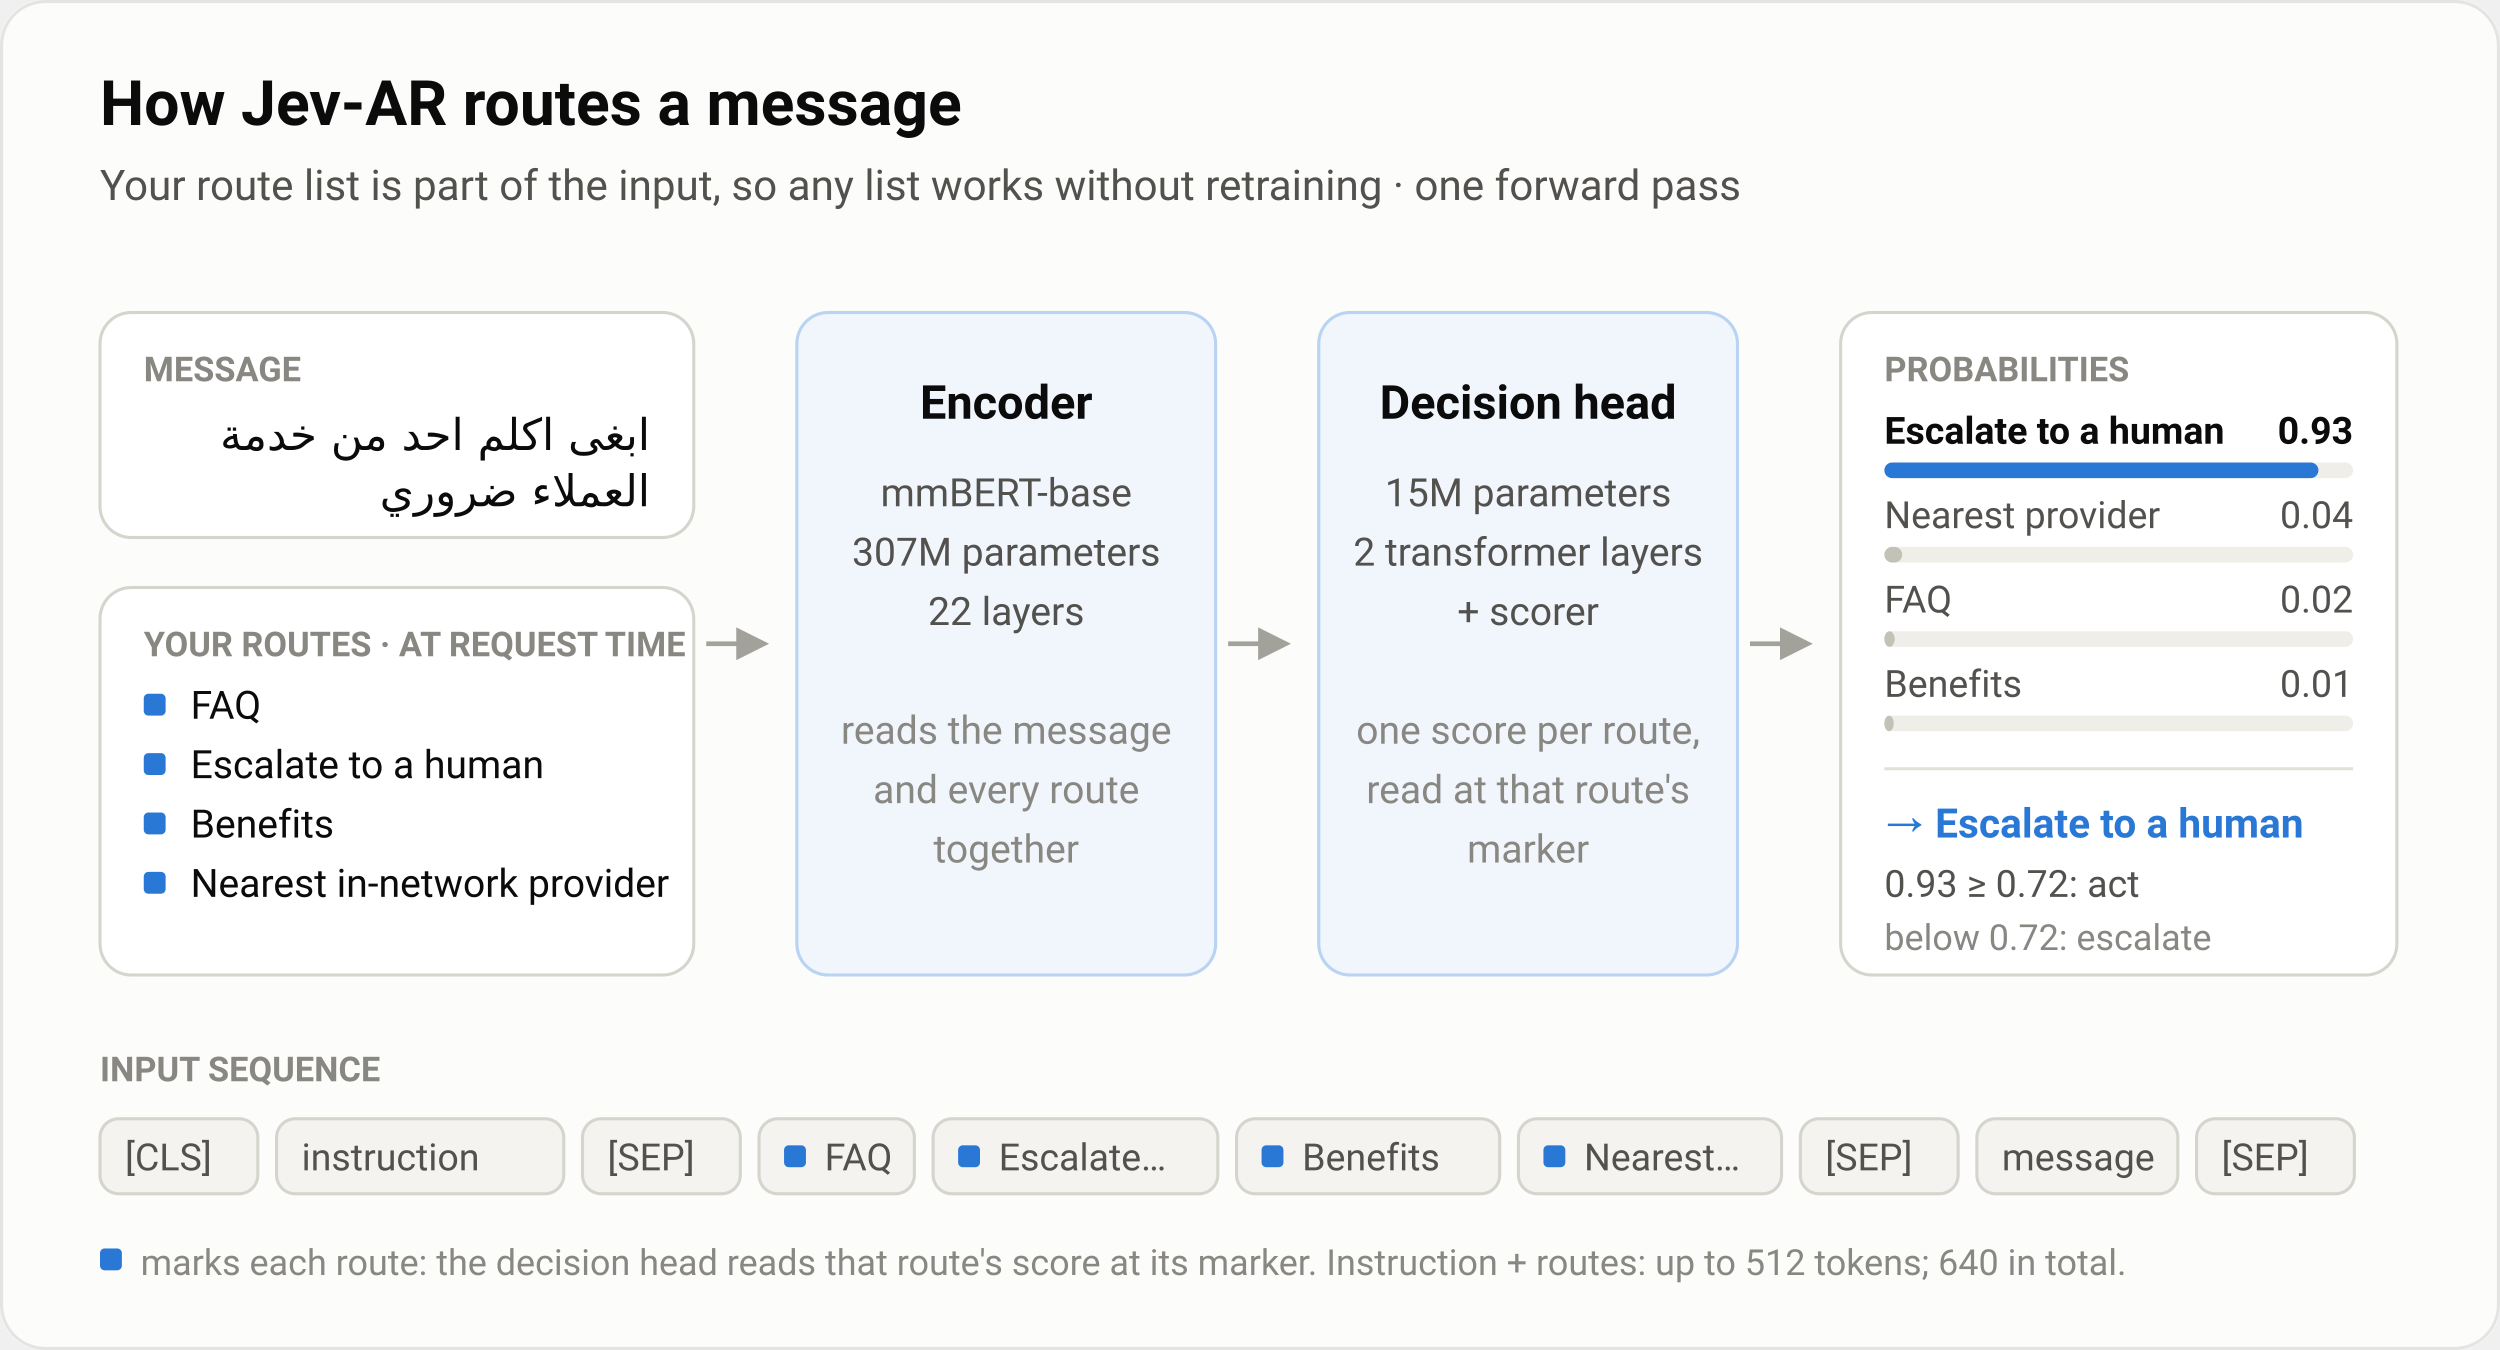
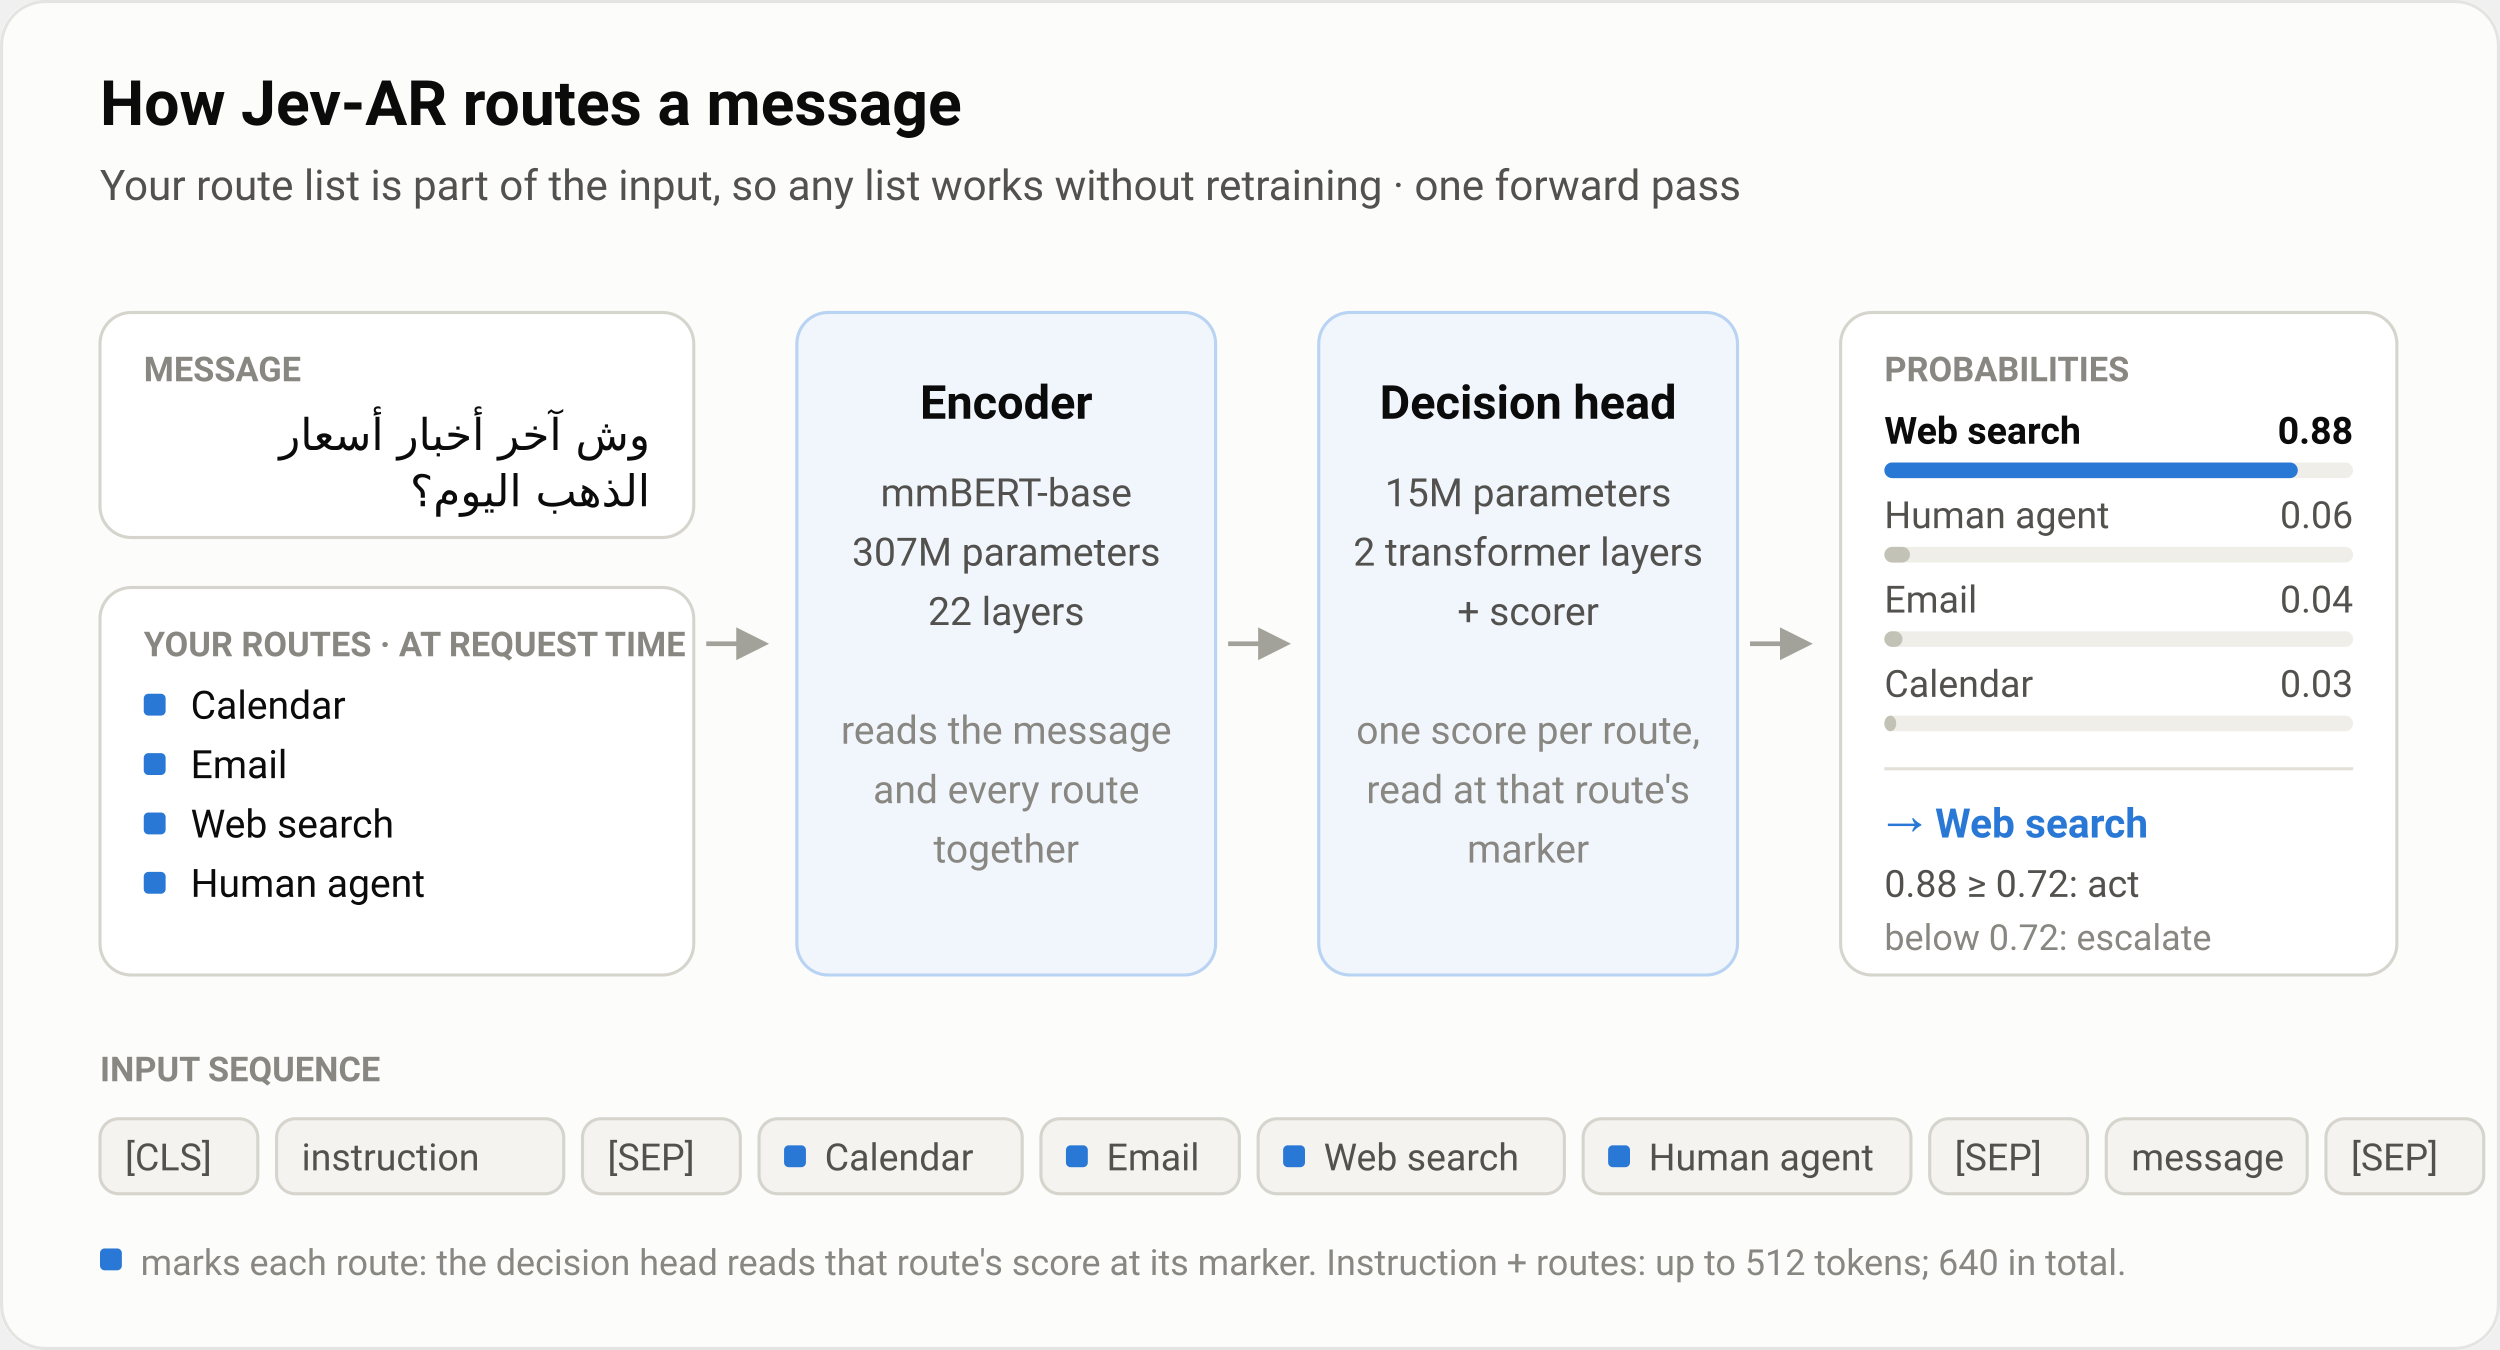
<svg xmlns="http://www.w3.org/2000/svg" viewBox="0 0 800 432" width="800" height="432" role="img" aria-labelledby="t d" font-family="-apple-system, BlinkMacSystemFont, 'Segoe UI', Roboto, Helvetica, Arial, sans-serif">
  <style>
  .surface{fill:#fcfcfb}.frame{fill:none;stroke:rgba(11,11,11,.10)}
  .t1{fill:#0b0b0b}.t2{fill:#52514e}.tm{fill:#898781}.ta{fill:#2a78d6}
  .node{fill:#ffffff;stroke:#d6d5cd;stroke-width:1}.model{fill:#f1f6fd;stroke:#b9d3f3;stroke-width:1}
  .edge{stroke:#a3a29a;stroke-width:1.5;fill:none}.headfill{fill:#a3a29a}
  .mark{fill:#2a78d6}.bar{fill:#2a78d6}.barctx{fill:#c3c2b7}.track{fill:#efeee9}.rule{stroke:#e1e0d9}
  .tok{fill:#f4f3ef;stroke:#d6d5cd}.tokm{fill:#2a78d6}
  @media (prefers-color-scheme: dark){
    .surface{fill:#1a1a19}.frame{stroke:rgba(255,255,255,.10)}
    .t1{fill:#ffffff}.t2{fill:#c3c2b7}.tm{fill:#898781}.ta{fill:#3987e5}
    .node{fill:#222221;stroke:#3a3a37}.model{fill:#1c2635;stroke:#2f4a6e}
    .edge{stroke:#6b6a64}.headfill{fill:#6b6a64}
    .mark{fill:#3987e5}.bar{fill:#3987e5}.barctx{fill:#4a4a46}.track{fill:#2a2a28}.rule{stroke:#2c2c2a}
    .tok{fill:#262625;stroke:#3a3a37}.tokm{fill:#3987e5}
  }
</style>
  <defs>
    <marker id="head" viewBox="0 0 10 10" refX="8" refY="5" markerWidth="7" markerHeight="7" orient="auto">
      <path class="headfill" d="M0,0 L10,5 L0,10 z" />
    </marker>
  </defs>
  <rect class="surface" width="800" height="432" rx="14" />
  <rect class="frame" x=".5" y=".5" width="799" height="431" rx="14" />
  <text class="t1" x="32" y="40" font-size="20" font-weight="650" text-anchor="start">How Jev-AR routes a message</text>
  <text class="t2" x="32" y="64" font-size="13.5" text-anchor="start">Your route list is part of the input, so any list works without retraining · one forward pass</text>
  <rect class="node" x="32" y="100" width="190" height="72" rx="10" />
  <text class="tm" x="46" y="122" font-size="11" font-weight="600" text-anchor="start">MESSAGE</text>
-   <text class="t1" x="208" y="144" font-size="14" text-anchor="end">ابغى اكلم احد من خدمة</text>
-   <text class="t1" x="208" y="162" font-size="14" text-anchor="end">العملاء ضروري</text>
+   <text class="t1" x="208" y="144" font-size="14" text-anchor="end">وش آخر أخبار أسعار</text>
+   <text class="t1" x="208" y="162" font-size="14" text-anchor="end">الذهب اليوم؟</text>
  <rect class="node" x="32" y="188" width="190" height="124" rx="10" />
  <text class="tm" x="46" y="210" font-size="11" font-weight="600" text-anchor="start">YOUR ROUTES · AT REQUEST TIME</text>
  <rect class="mark" x="46" y="222" width="7" height="7" rx="1.5" />
-   <text class="t1" x="61" y="230" font-size="12.5" text-anchor="start">FAQ</text>
+   <text class="t1" x="61" y="230" font-size="12.5" text-anchor="start">Calendar</text>
  <rect class="mark" x="46" y="241" width="7" height="7" rx="1.5" />
-   <text class="t1" x="61" y="249" font-size="12.5" text-anchor="start">Escalate to a human</text>
+   <text class="t1" x="61" y="249" font-size="12.5" text-anchor="start">Email</text>
  <rect class="mark" x="46" y="260" width="7" height="7" rx="1.5" />
-   <text class="t1" x="61" y="268" font-size="12.5" text-anchor="start">Benefits</text>
+   <text class="t1" x="61" y="268" font-size="12.5" text-anchor="start">Web search</text>
  <rect class="mark" x="46" y="279" width="7" height="7" rx="1.5" />
-   <text class="t1" x="61" y="287" font-size="12.5" text-anchor="start">Nearest in-network provider</text>
+   <text class="t1" x="61" y="287" font-size="12.5" text-anchor="start">Human agent</text>
  <rect class="model" x="255" y="100" width="134" height="212" rx="10" />
  <text class="t1" x="322.0" y="134" font-size="15" font-weight="650" text-anchor="middle">Encoder</text>
  <text class="t2" x="322.0" y="162" font-size="12.5" text-anchor="middle">mmBERT-base</text>
  <text class="t2" x="322.0" y="181" font-size="12.5" text-anchor="middle">307M parameters</text>
  <text class="t2" x="322.0" y="200" font-size="12.5" text-anchor="middle">22 layers</text>
  <text class="tm" x="322.0" y="238" font-size="12.5" text-anchor="middle">reads the message</text>
  <text class="tm" x="322.0" y="257" font-size="12.5" text-anchor="middle">and every route</text>
  <text class="tm" x="322.0" y="276" font-size="12.5" text-anchor="middle">together</text>
  <rect class="model" x="422" y="100" width="134" height="212" rx="10" />
  <text class="t1" x="489.0" y="134" font-size="15" font-weight="650" text-anchor="middle">Decision head</text>
  <text class="t2" x="489.0" y="162" font-size="12.5" text-anchor="middle">15M parameters</text>
  <text class="t2" x="489.0" y="181" font-size="12.5" text-anchor="middle">2 transformer layers</text>
  <text class="t2" x="489.0" y="200" font-size="12.5" text-anchor="middle">+ scorer</text>
  <text class="tm" x="489.0" y="238" font-size="12.5" text-anchor="middle">one score per route,</text>
  <text class="tm" x="489.0" y="257" font-size="12.5" text-anchor="middle">read at that route's</text>
  <text class="tm" x="489.0" y="276" font-size="12.5" text-anchor="middle">marker</text>
  <rect class="node" x="589" y="100" width="178" height="212" rx="10" />
  <text class="tm" x="603" y="122" font-size="11" font-weight="600" text-anchor="start">PROBABILITIES</text>
-   <text class="t1" x="603" y="142" font-size="12" font-weight="600" text-anchor="start">Escalate to a human</text>
-   <text class="t1" x="753" y="142" font-size="12" font-weight="600" text-anchor="end">0.93</text>
+   <text class="t1" x="603" y="142" font-size="12" font-weight="600" text-anchor="start">Web search</text>
+   <text class="t1" x="753" y="142" font-size="12" font-weight="600" text-anchor="end">0.88</text>
  <rect class="track" x="603" y="148" width="150" height="5" rx="2.5" />
-   <rect class="bar" x="603" y="148" width="138.9" height="5" rx="2.5" />
-   <text class="t2" x="603" y="169" font-size="12" text-anchor="start">Nearest provider</text>
-   <text class="t2" x="753" y="169" font-size="12" text-anchor="end">0.04</text>
+   <rect class="bar" x="603" y="148" width="132.3" height="5" rx="2.5" />
+   <text class="t2" x="603" y="169" font-size="12" text-anchor="start">Human agent</text>
+   <text class="t2" x="753" y="169" font-size="12" text-anchor="end">0.06</text>
  <rect class="track" x="603" y="175" width="150" height="5" rx="2.5" />
-   <rect class="barctx" x="603" y="175" width="5.7" height="5" rx="2.5" />
-   <text class="t2" x="603" y="196" font-size="12" text-anchor="start">FAQ</text>
-   <text class="t2" x="753" y="196" font-size="12" text-anchor="end">0.02</text>
+   <rect class="barctx" x="603" y="175" width="8.2" height="5" rx="2.5" />
+   <text class="t2" x="603" y="196" font-size="12" text-anchor="start">Email</text>
+   <text class="t2" x="753" y="196" font-size="12" text-anchor="end">0.04</text>
  <rect class="track" x="603" y="202" width="150" height="5" rx="2.5" />
-   <rect class="barctx" x="603" y="202" width="3.3" height="5" rx="2.5" />
-   <text class="t2" x="603" y="223" font-size="12" text-anchor="start">Benefits</text>
-   <text class="t2" x="753" y="223" font-size="12" text-anchor="end">0.01</text>
+   <rect class="barctx" x="603" y="202" width="5.8" height="5" rx="2.5" />
+   <text class="t2" x="603" y="223" font-size="12" text-anchor="start">Calendar</text>
+   <text class="t2" x="753" y="223" font-size="12" text-anchor="end">0.03</text>
  <rect class="track" x="603" y="229" width="150" height="5" rx="2.5" />
-   <rect class="barctx" x="603" y="229" width="3.0" height="5" rx="2.5" />
+   <rect class="barctx" x="603" y="229" width="3.8" height="5" rx="2.5" />
  <line class="rule" x1="603" x2="753" y1="246" y2="246" />
-   <text class="ta" x="603" y="268" font-size="13" font-weight="650" text-anchor="start">→ Escalate to a human</text>
-   <text class="t2" x="603" y="287" font-size="12" text-anchor="start">0.93 ≥ 0.72: act</text>
+   <text class="ta" x="603" y="268" font-size="13" font-weight="650" text-anchor="start">→ Web search</text>
+   <text class="t2" x="603" y="287" font-size="12" text-anchor="start">0.88 ≥ 0.72: act</text>
  <text class="tm" x="603" y="304" font-size="11.5" text-anchor="start">below 0.72: escalate</text>
  <line class="edge" x1="226" y1="206.0" x2="244" y2="206.0" marker-end="url(#head)" />
  <line class="edge" x1="393" y1="206.0" x2="411" y2="206.0" marker-end="url(#head)" />
  <line class="edge" x1="560" y1="206.0" x2="578" y2="206.0" marker-end="url(#head)" />
  <text class="tm" x="32" y="346" font-size="11" font-weight="600" text-anchor="start">INPUT SEQUENCE</text>
  <rect class="tok" x="32" y="358" width="50.5" height="24" rx="6" />
  <text class="t2" x="40" y="374.5" font-size="12" text-anchor="start">[CLS]</text>
  <rect class="tok" x="88.5" y="358" width="91.9" height="24" rx="6" />
  <text class="t2" x="96.5" y="374.5" font-size="12" text-anchor="start">instruction</text>
  <rect class="tok" x="186.4" y="358" width="50.5" height="24" rx="6" />
  <text class="t2" x="194.4" y="374.5" font-size="12" text-anchor="start">[SEP]</text>
-   <rect class="tok" x="242.9" y="358" width="49.7" height="24" rx="6" />
+   <rect class="tok" x="242.9" y="358" width="84.2" height="24" rx="6" />
  <rect class="tokm" x="250.9" y="366.5" width="7" height="7" rx="1.5" />
-   <text class="t2" x="263.9" y="374.5" font-size="12" text-anchor="start">FAQ</text>
-   <rect class="tok" x="298.6" y="358" width="91.1" height="24" rx="6" />
-   <rect class="tokm" x="306.6" y="366.5" width="7" height="7" rx="1.5" />
-   <text class="t2" x="319.6" y="374.5" font-size="12" text-anchor="start">Escalate…</text>
-   <rect class="tok" x="395.7" y="358" width="84.2" height="24" rx="6" />
-   <rect class="tokm" x="403.7" y="366.5" width="7" height="7" rx="1.5" />
-   <text class="t2" x="416.7" y="374.5" font-size="12" text-anchor="start">Benefits</text>
-   <rect class="tok" x="485.9" y="358" width="84.2" height="24" rx="6" />
-   <rect class="tokm" x="493.9" y="366.5" width="7" height="7" rx="1.5" />
-   <text class="t2" x="506.9" y="374.5" font-size="12" text-anchor="start">Nearest…</text>
-   <rect class="tok" x="576.1" y="358" width="50.5" height="24" rx="6" />
-   <text class="t2" x="584.1" y="374.5" font-size="12" text-anchor="start">[SEP]</text>
-   <rect class="tok" x="632.6" y="358" width="64.3" height="24" rx="6" />
-   <text class="t2" x="640.6" y="374.5" font-size="12" text-anchor="start">message</text>
-   <rect class="tok" x="702.9" y="358" width="50.5" height="24" rx="6" />
-   <text class="t2" x="710.9" y="374.5" font-size="12" text-anchor="start">[SEP]</text>
+   <text class="t2" x="263.9" y="374.5" font-size="12" text-anchor="start">Calendar</text>
+   <rect class="tok" x="333.1" y="358" width="63.5" height="24" rx="6" />
+   <rect class="tokm" x="341.1" y="366.5" width="7" height="7" rx="1.5" />
+   <text class="t2" x="354.1" y="374.5" font-size="12" text-anchor="start">Email</text>
+   <rect class="tok" x="402.6" y="358" width="98.0" height="24" rx="6" />
+   <rect class="tokm" x="410.6" y="366.5" width="7" height="7" rx="1.5" />
+   <text class="t2" x="423.6" y="374.5" font-size="12" text-anchor="start">Web search</text>
+   <rect class="tok" x="506.6" y="358" width="104.9" height="24" rx="6" />
+   <rect class="tokm" x="514.6" y="366.5" width="7" height="7" rx="1.5" />
+   <text class="t2" x="527.6" y="374.5" font-size="12" text-anchor="start">Human agent</text>
+   <rect class="tok" x="617.5" y="358" width="50.5" height="24" rx="6" />
+   <text class="t2" x="625.5" y="374.5" font-size="12" text-anchor="start">[SEP]</text>
+   <rect class="tok" x="674.0" y="358" width="64.3" height="24" rx="6" />
+   <text class="t2" x="682.0" y="374.5" font-size="12" text-anchor="start">message</text>
+   <rect class="tok" x="744.3" y="358" width="50.5" height="24" rx="6" />
+   <text class="t2" x="752.3" y="374.5" font-size="12" text-anchor="start">[SEP]</text>
  <rect class="tokm" x="32" y="399.5" width="7" height="7" rx="1.5" />
  <text class="tm" x="45" y="408" font-size="11.5" text-anchor="start">marks each route: the decision head reads that route's score at its marker. Instruction + routes: up to 512 tokens; 640 in total.</text>
</svg>
